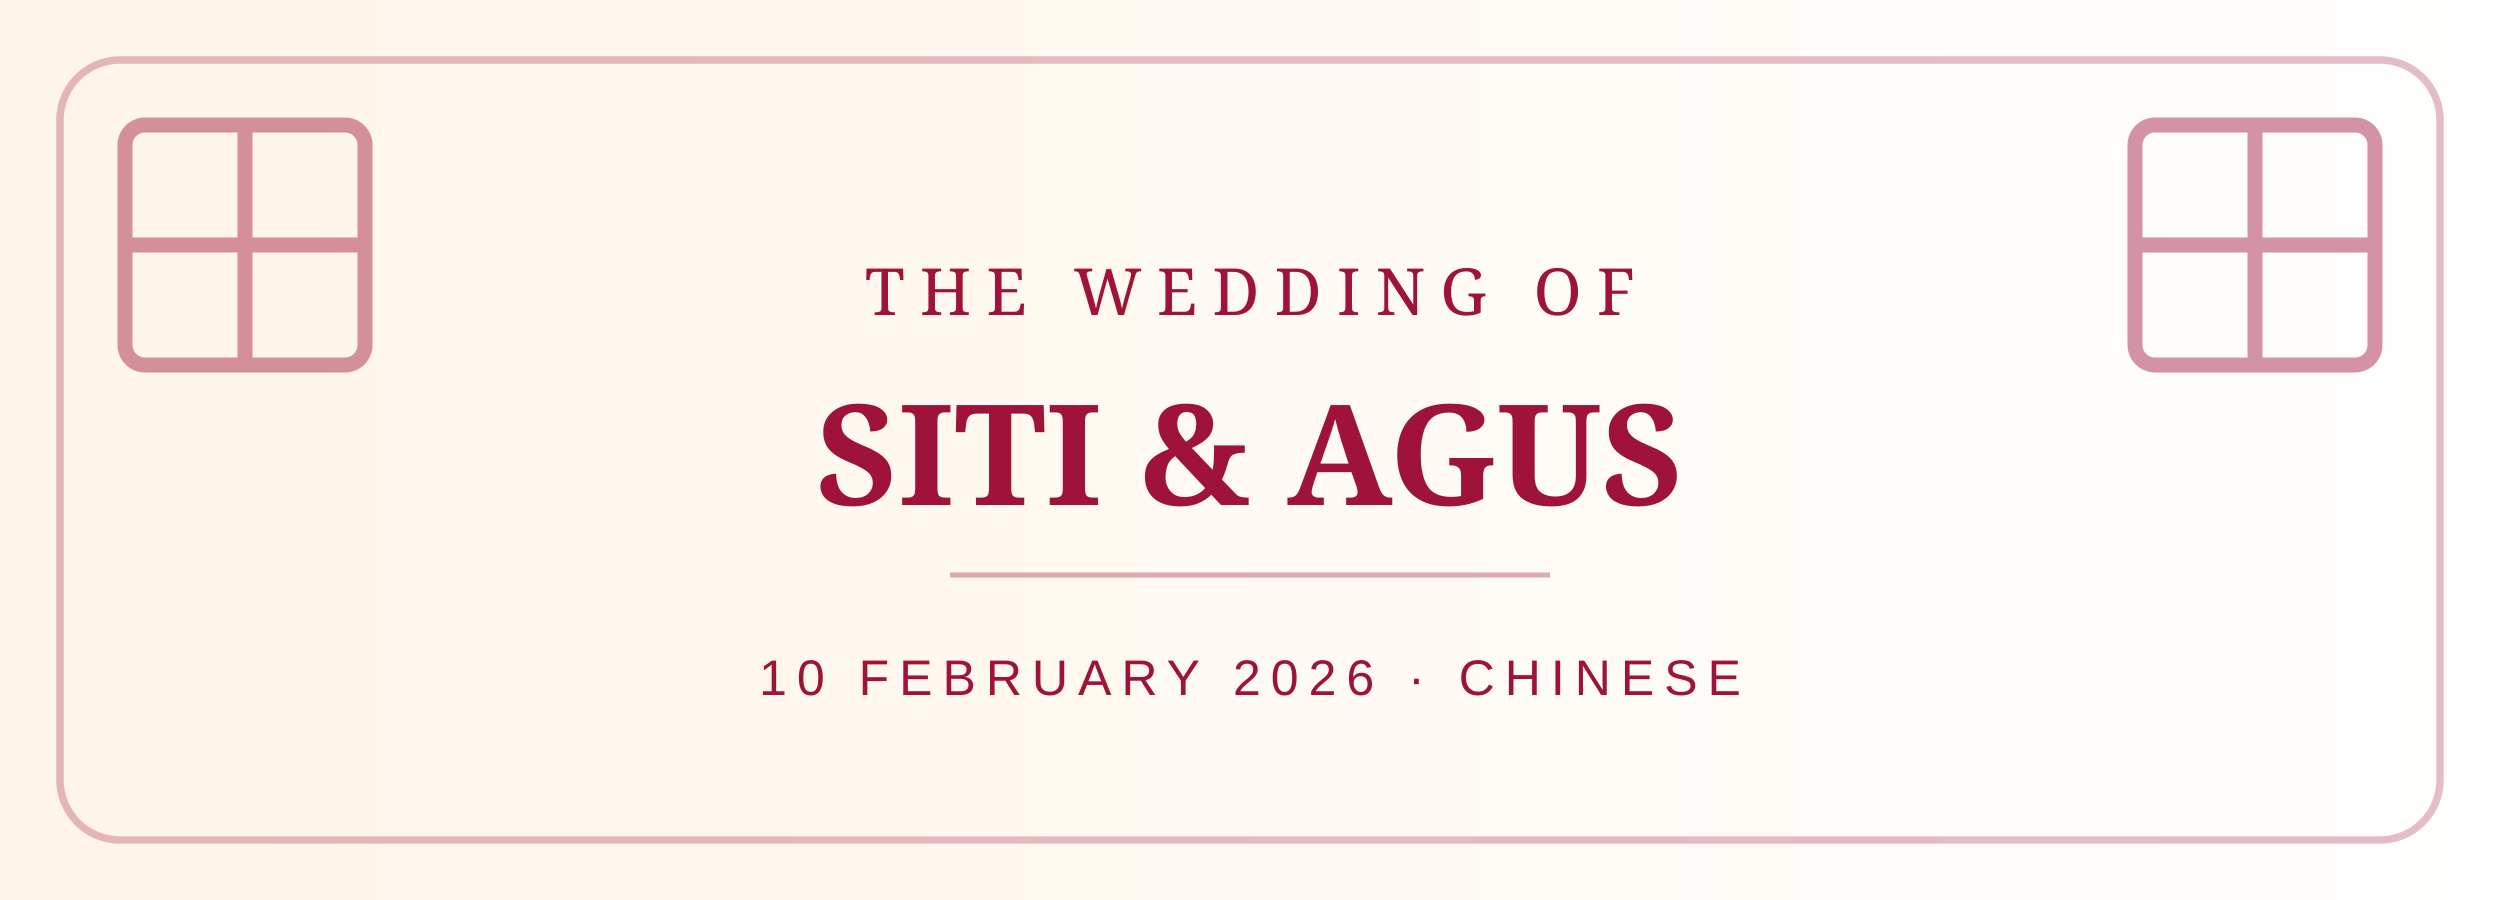
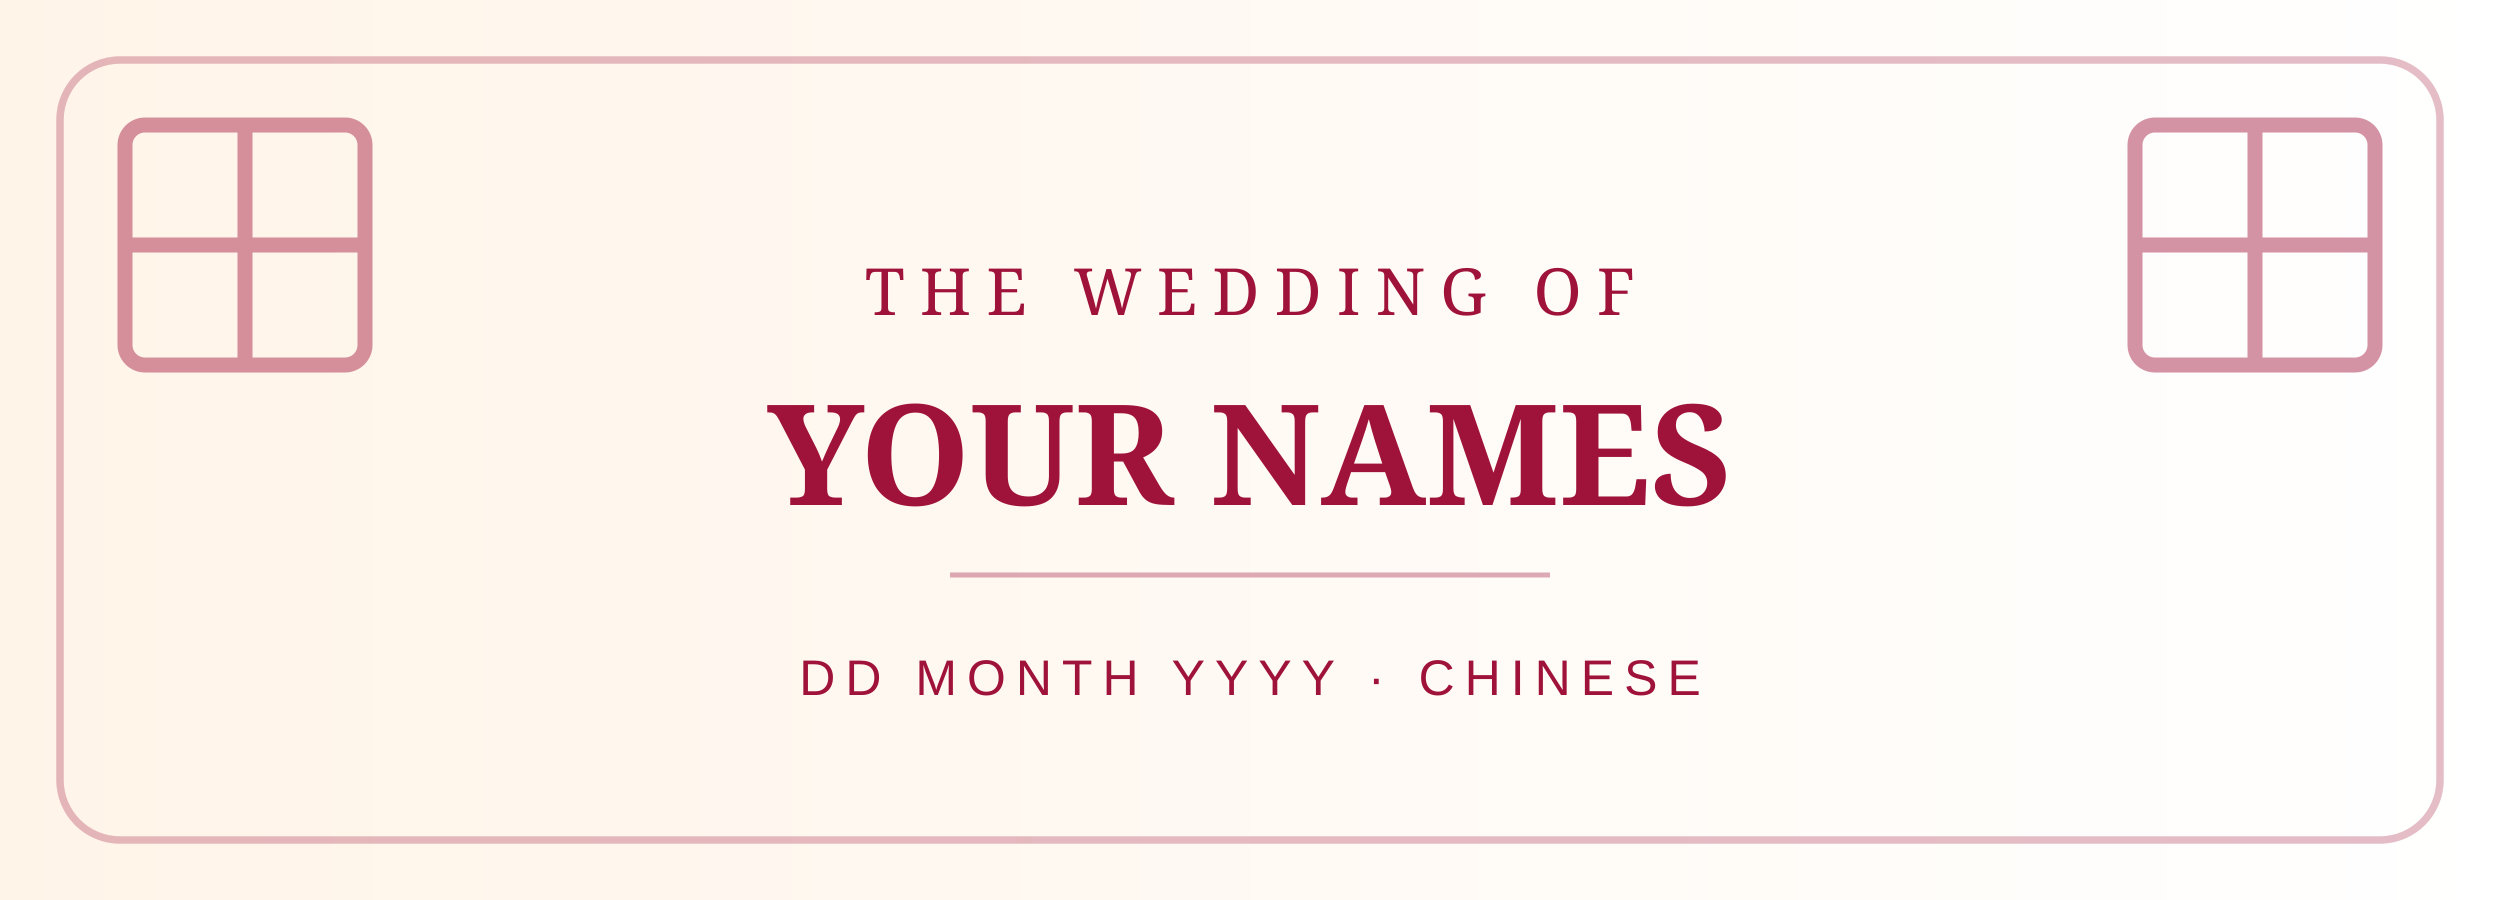
<svg xmlns="http://www.w3.org/2000/svg" viewBox="0 0 500 180" role="img" aria-label="Chinese Modern wedding invitation visual">
  <defs>
    <linearGradient id="g" x1="0" x2="1">
      <stop stop-color="#fff4e8" />
      <stop offset="1" stop-color="#ffffff" />
    </linearGradient>
  </defs>
  <rect width="500" height="180" fill="url(#g)" />
  <g fill="none" stroke="#9f1239" stroke-width="3" opacity=".45">
    <rect x="25" y="25" width="48" height="48" rx="4" />
    <path d="M49 25v48M25 49h48" />
    <rect x="427" y="25" width="48" height="48" rx="4" />
    <path d="M451 25v48M427 49h48" />
  </g>
  <rect x="12" y="12" width="476" height="156" rx="12" fill="none" stroke="#9f1239" stroke-width="1.5" opacity=".28" />
  <text x="250" y="63" text-anchor="middle" font-family="Georgia,serif" font-size="13" fill="#9f1239" letter-spacing="3">THE WEDDING OF</text>
-   <text x="250" y="101" text-anchor="middle" font-family="Georgia,serif" font-size="28" font-weight="700" fill="#9f1239">SITI &amp; AGUS</text>
+   <text x="250" y="101" text-anchor="middle" font-family="Georgia,serif" font-size="28" font-weight="700" fill="#9f1239">YOUR NAMES</text>
  <line x1="190" y1="115" x2="310" y2="115" stroke="#9f1239" opacity=".35" />
-   <text x="250" y="139" text-anchor="middle" font-family="Arial,sans-serif" font-size="10" fill="#9f1239" letter-spacing="2">10 FEBRUARY 2026 · CHINESE</text>
+   <text x="250" y="139" text-anchor="middle" font-family="Arial,sans-serif" font-size="10" fill="#9f1239" letter-spacing="2">DD MONTH YYYY · CHINESE</text>
</svg>
